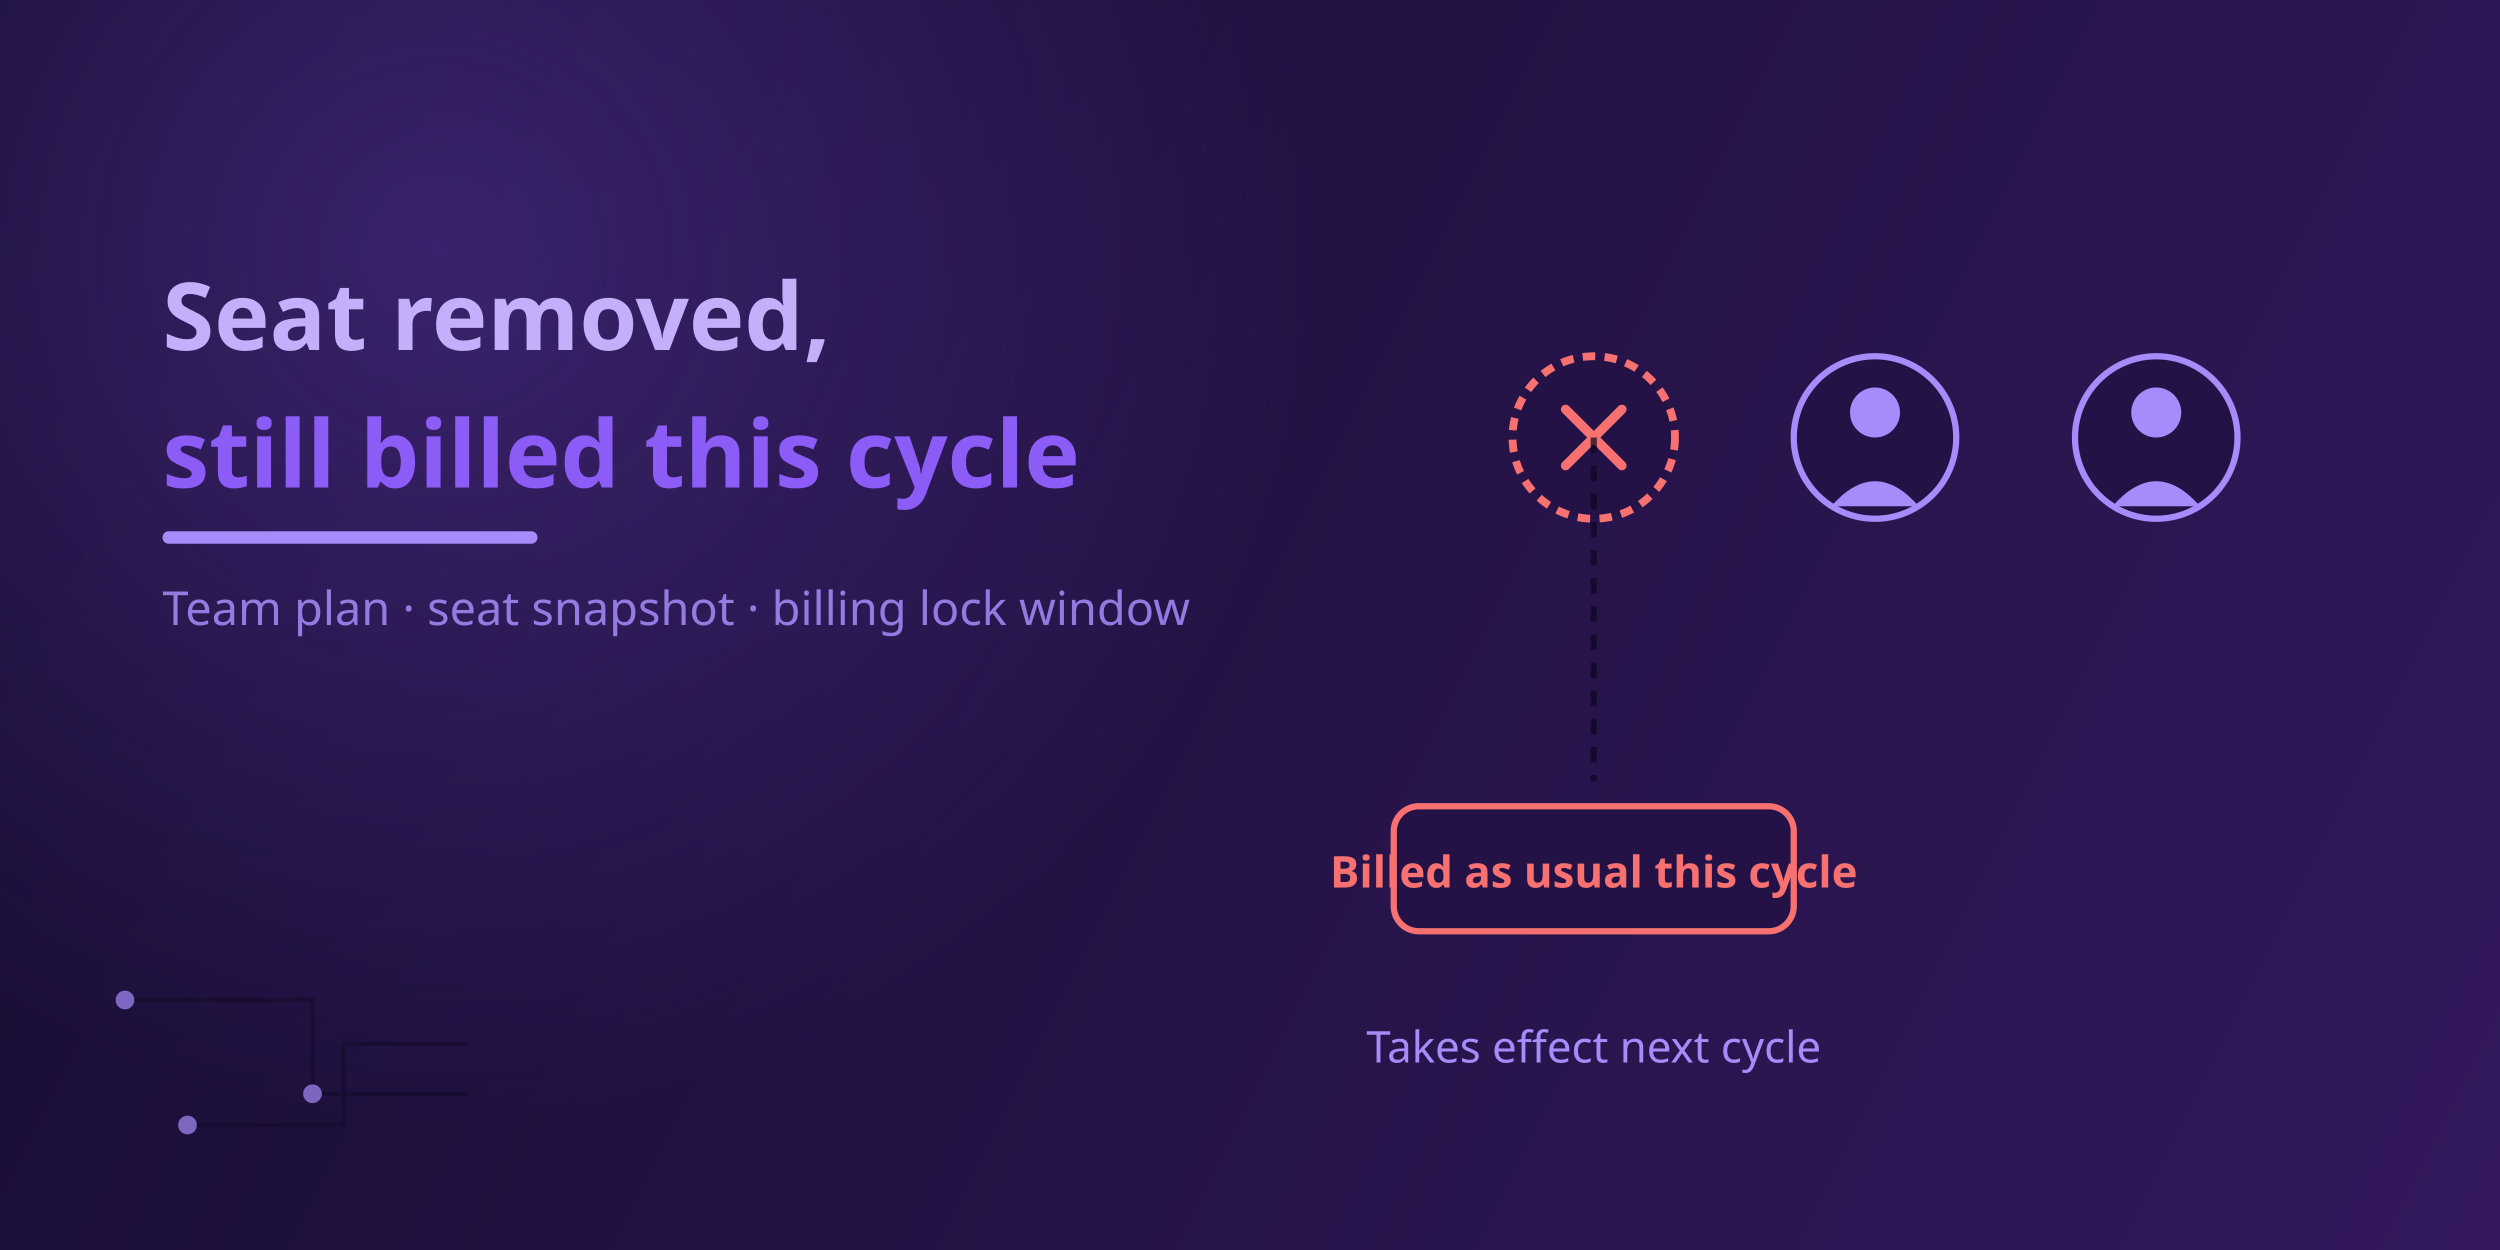
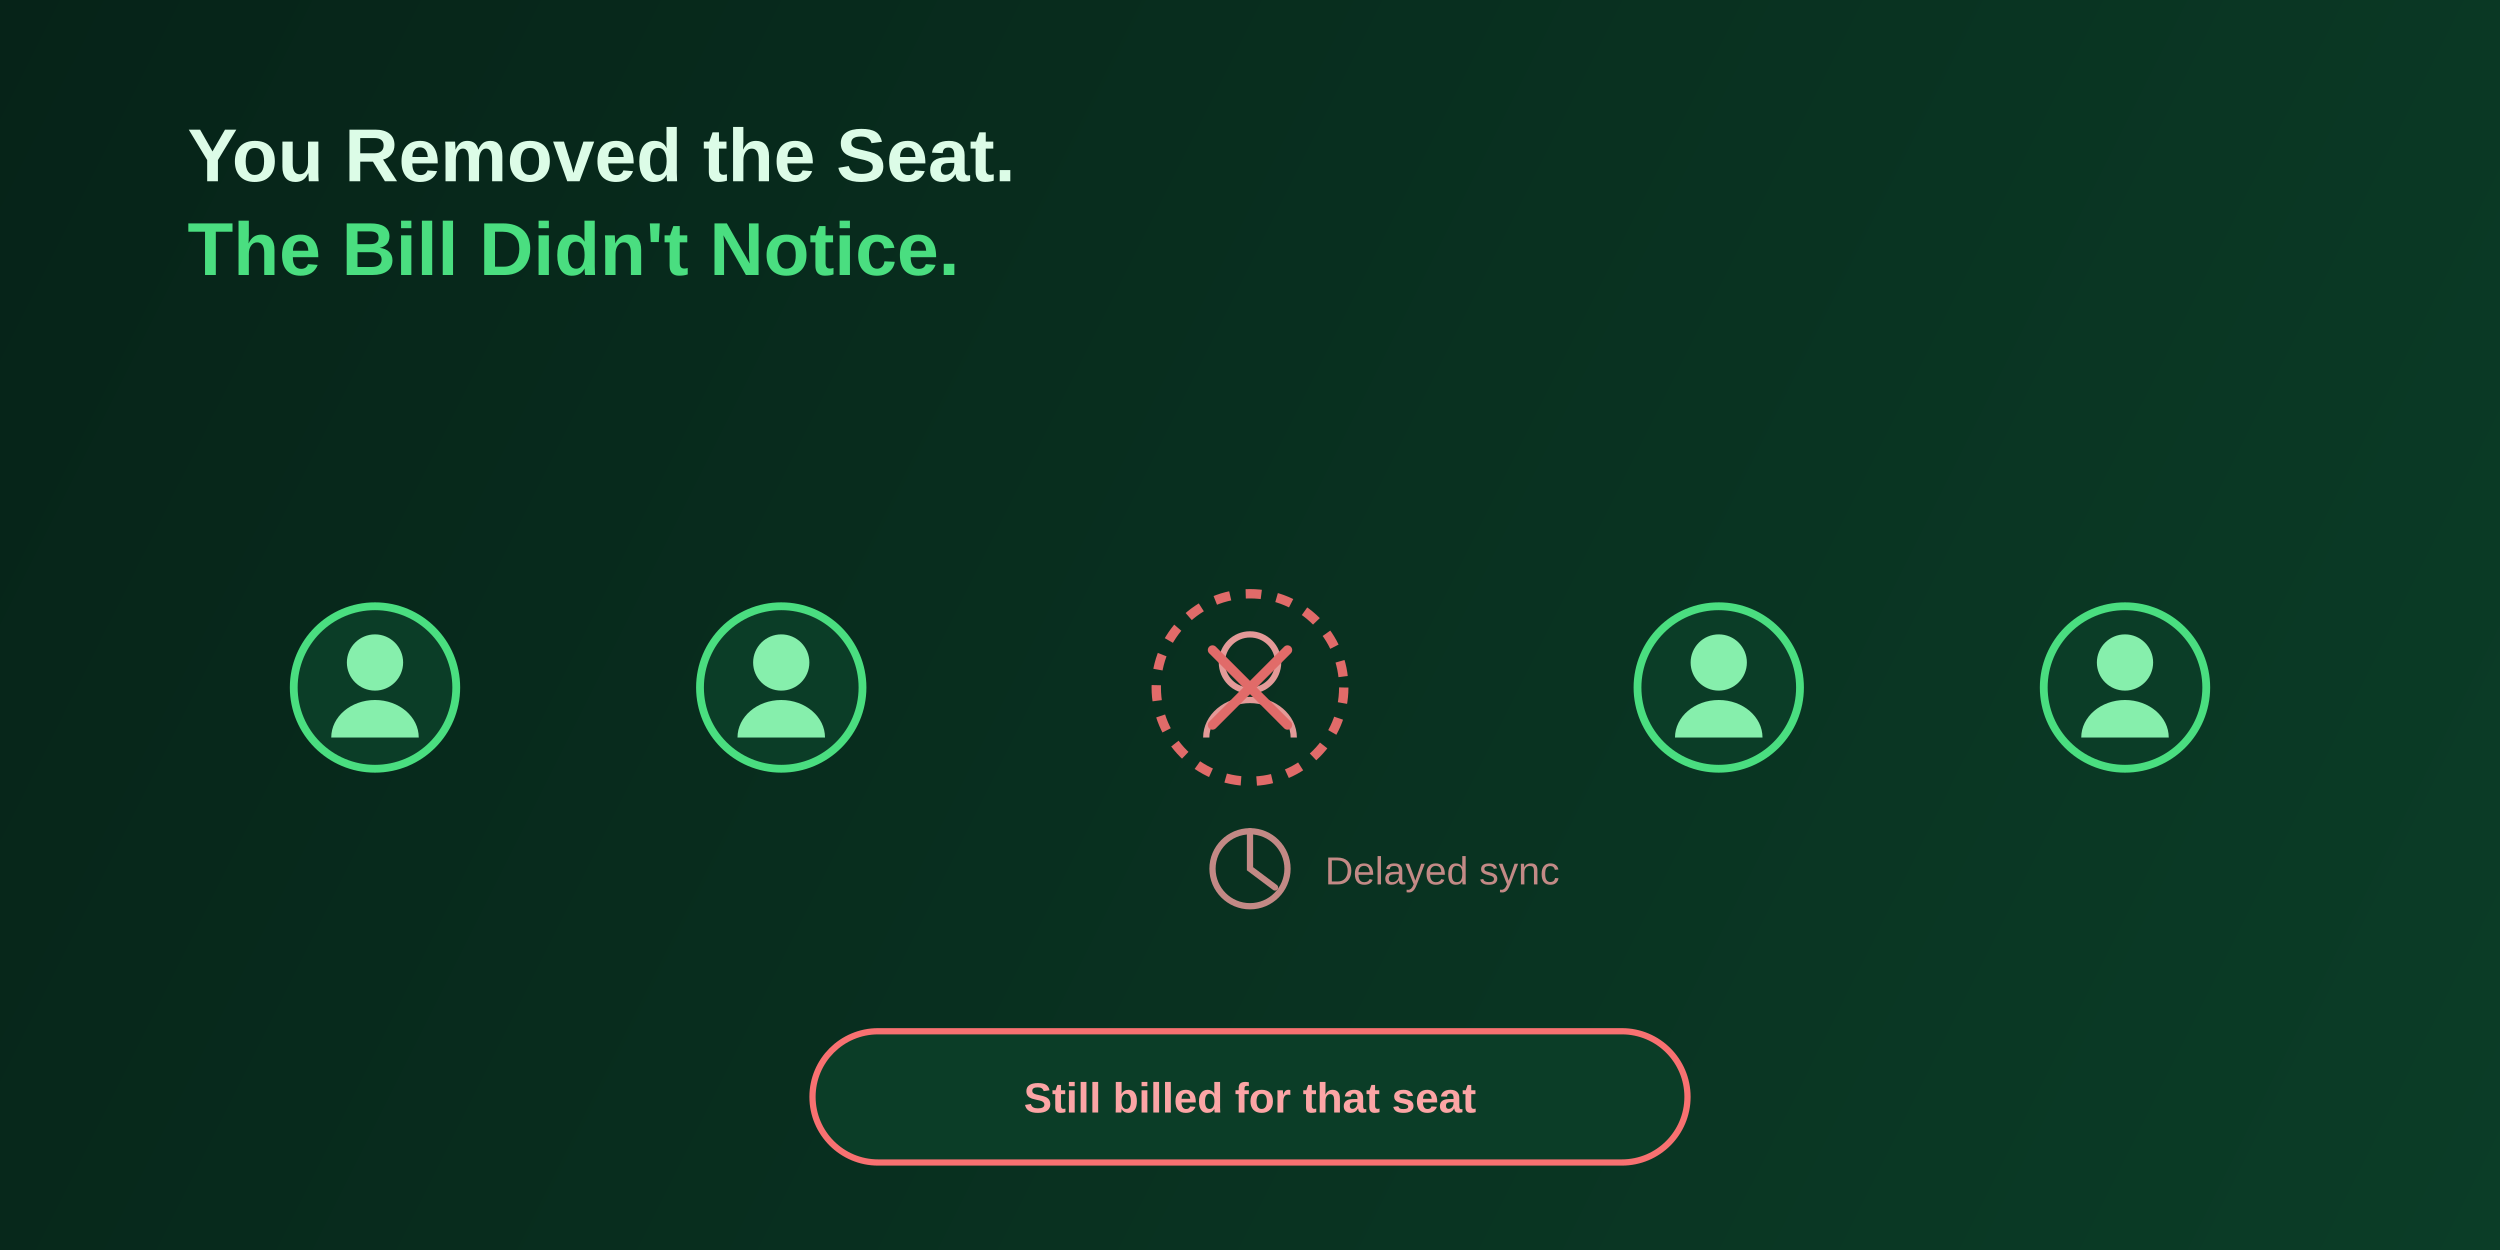
- <svg xmlns="http://www.w3.org/2000/svg" viewBox="0 0 800 400" role="img" aria-label="Team subscription seat removal billing lag cover image">
+ <svg xmlns="http://www.w3.org/2000/svg" viewBox="0 0 800 400" role="img" aria-label="Team seat removal that doesn't update billing right away">
  <defs>
-     <linearGradient id="bgGradSeat" x1="0" y1="0" x2="800" y2="400" gradientUnits="userSpaceOnUse">
-       <stop offset="0" stop-color="#160c30" />
-       <stop offset="1" stop-color="#33195c" />
+     <linearGradient id="bgSrle" x1="0" y1="0" x2="800" y2="400" gradientUnits="userSpaceOnUse">
+       <stop offset="0" stop-color="#062318" />
+       <stop offset="1" stop-color="#0b3d27" />
    </linearGradient>
-     <radialGradient id="glowSeat" cx="140" cy="80" r="280" gradientUnits="userSpaceOnUse">
-       <stop offset="0" stop-color="#7c4dd9" stop-opacity="0.32" />
-       <stop offset="1" stop-color="#7c4dd9" stop-opacity="0" />
-     </radialGradient>
  </defs>
-   <rect width="800" height="400" fill="url(#bgGradSeat)" />
-   <rect width="800" height="400" fill="url(#glowSeat)" />
-   <g stroke="#0d0620" stroke-width="1.4" opacity="0.4" fill="none">
-     <path d="M40 320 h60 v30 h50" />
-     <path d="M60 360 h50 v-26 h40" />
-   </g>
-   <g fill="#a78bfa" opacity="0.7">
-     <circle cx="40" cy="320" r="3" />
-     <circle cx="100" cy="350" r="3" />
-     <circle cx="60" cy="360" r="3" />
-   </g>
-   <text x="52" y="112" font-family="'PingFang SC','Microsoft YaHei',sans-serif" font-size="30" font-weight="700" fill="#c4b0fa">Seat removed,</text>
-   <text x="52" y="156" font-family="'PingFang SC','Microsoft YaHei',sans-serif" font-size="30" font-weight="700" fill="#8b5cf6">still billed this cycle</text>
-   <rect x="52" y="170" width="120" height="4" rx="2" fill="#a78bfa" />
-   <text x="52" y="200" font-family="'PingFang SC','Microsoft YaHei',sans-serif" font-size="15" font-weight="400" fill="#a78bfa" opacity="0.85">Team plan · seat snapshot · billing lock window</text>
-   <g transform="translate(600,140)">
-     <g transform="translate(-90,0)">
-       <circle r="26" fill="#241246" stroke="#f87171" stroke-width="2.5" stroke-dasharray="4 3" />
-       <path d="M-9 -9 L9 9 M9 -9 L-9 9" stroke="#f87171" stroke-width="3" stroke-linecap="round" />
+   <rect width="800" height="400" fill="url(#bgSrle)" />
+   <text x="60" y="58" font-family="Arial,Helvetica,sans-serif" font-size="24" font-weight="700" fill="#dcfce7">You Removed the Seat.</text>
+   <text x="60" y="88" font-family="Arial,Helvetica,sans-serif" font-size="24" font-weight="700" fill="#4ade80">The Bill Didn't Notice.</text>
+   <g transform="translate(0,220)">
+     <g transform="translate(120,0)">
+       <circle r="26" fill="#0b3d27" stroke="#4ade80" stroke-width="2.5" />
+       <circle cy="-8" r="9" fill="#86efac" />
+       <path d="M-14 16 a14 12 0 0 1 28 0" fill="#86efac" />
    </g>
-     <g transform="translate(0,0)">
-       <circle r="26" fill="#241246" stroke="#a78bfa" stroke-width="2" />
-       <circle cy="-8" r="8" fill="#a78bfa" />
-       <path d="M-14 22 q14 -16 28 0 z" fill="#a78bfa" />
+     <g transform="translate(250,0)">
+       <circle r="26" fill="#0b3d27" stroke="#4ade80" stroke-width="2.5" />
+       <circle cy="-8" r="9" fill="#86efac" />
+       <path d="M-14 16 a14 12 0 0 1 28 0" fill="#86efac" />
    </g>
-     <g transform="translate(90,0)">
-       <circle r="26" fill="#241246" stroke="#a78bfa" stroke-width="2" />
-       <circle cy="-8" r="8" fill="#a78bfa" />
-       <path d="M-14 22 q14 -16 28 0 z" fill="#a78bfa" />
+     <g transform="translate(400,0)" opacity="0.9">
+       <circle r="30" fill="none" stroke="#f87171" stroke-width="3" stroke-dasharray="5 5" />
+       <circle cy="-8" r="9" fill="none" stroke="#fca5a5" stroke-width="2" />
+       <path d="M-14 16 a14 12 0 0 1 28 0" fill="none" stroke="#fca5a5" stroke-width="2" />
+       <path d="M-12 -12 l24 24 M12 -12 l-24 24" stroke="#f87171" stroke-width="3" stroke-linecap="round" />
+       <g transform="translate(0,58)" opacity="0.85">
+         <circle r="12" fill="none" stroke="#fca5a5" stroke-width="2" />
+         <path d="M0 -12 v12 l8 6" stroke="#fca5a5" stroke-width="2" stroke-linecap="round" fill="none" />
+         <text x="24" y="5" font-family="Arial,Helvetica,sans-serif" font-size="12.5" fill="#fca5a5">Delayed sync</text>
+       </g>
+     </g>
+     <g transform="translate(550,0)">
+       <circle r="26" fill="#0b3d27" stroke="#4ade80" stroke-width="2.5" />
+       <circle cy="-8" r="9" fill="#86efac" />
+       <path d="M-14 16 a14 12 0 0 1 28 0" fill="#86efac" />
+     </g>
+     <g transform="translate(680,0)">
+       <circle r="26" fill="#0b3d27" stroke="#4ade80" stroke-width="2.5" />
+       <circle cy="-8" r="9" fill="#86efac" />
+       <path d="M-14 16 a14 12 0 0 1 28 0" fill="#86efac" />
    </g>
  </g>
-   <g stroke="#0d0620" stroke-width="2" fill="none" opacity="0.7" stroke-dasharray="5 4">
-     <path d="M510 140 L510 250" />
-   </g>
-   <g transform="translate(510,278)">
-     <rect x="-64" y="-20" width="128" height="40" rx="8" fill="#241246" stroke="#f87171" stroke-width="2" />
-     <text x="0" y="6" text-anchor="middle" font-family="'PingFang SC','Microsoft YaHei',sans-serif" font-size="14" fill="#f87171" font-weight="700">Billed as usual this cycle</text>
-   </g>
-   <text x="510" y="340" text-anchor="middle" font-family="'PingFang SC','Microsoft YaHei',sans-serif" font-size="14" fill="#a78bfa">Takes effect next cycle</text>
+   <rect x="260" y="330" width="280" height="42" rx="21" fill="#0b3d27" stroke="#f87171" stroke-width="2" />
+   <text x="400" y="356" text-anchor="middle" font-family="Arial,Helvetica,sans-serif" font-size="13.5" fill="#fca5a5" font-weight="700">Still billed for that seat</text>
</svg>
